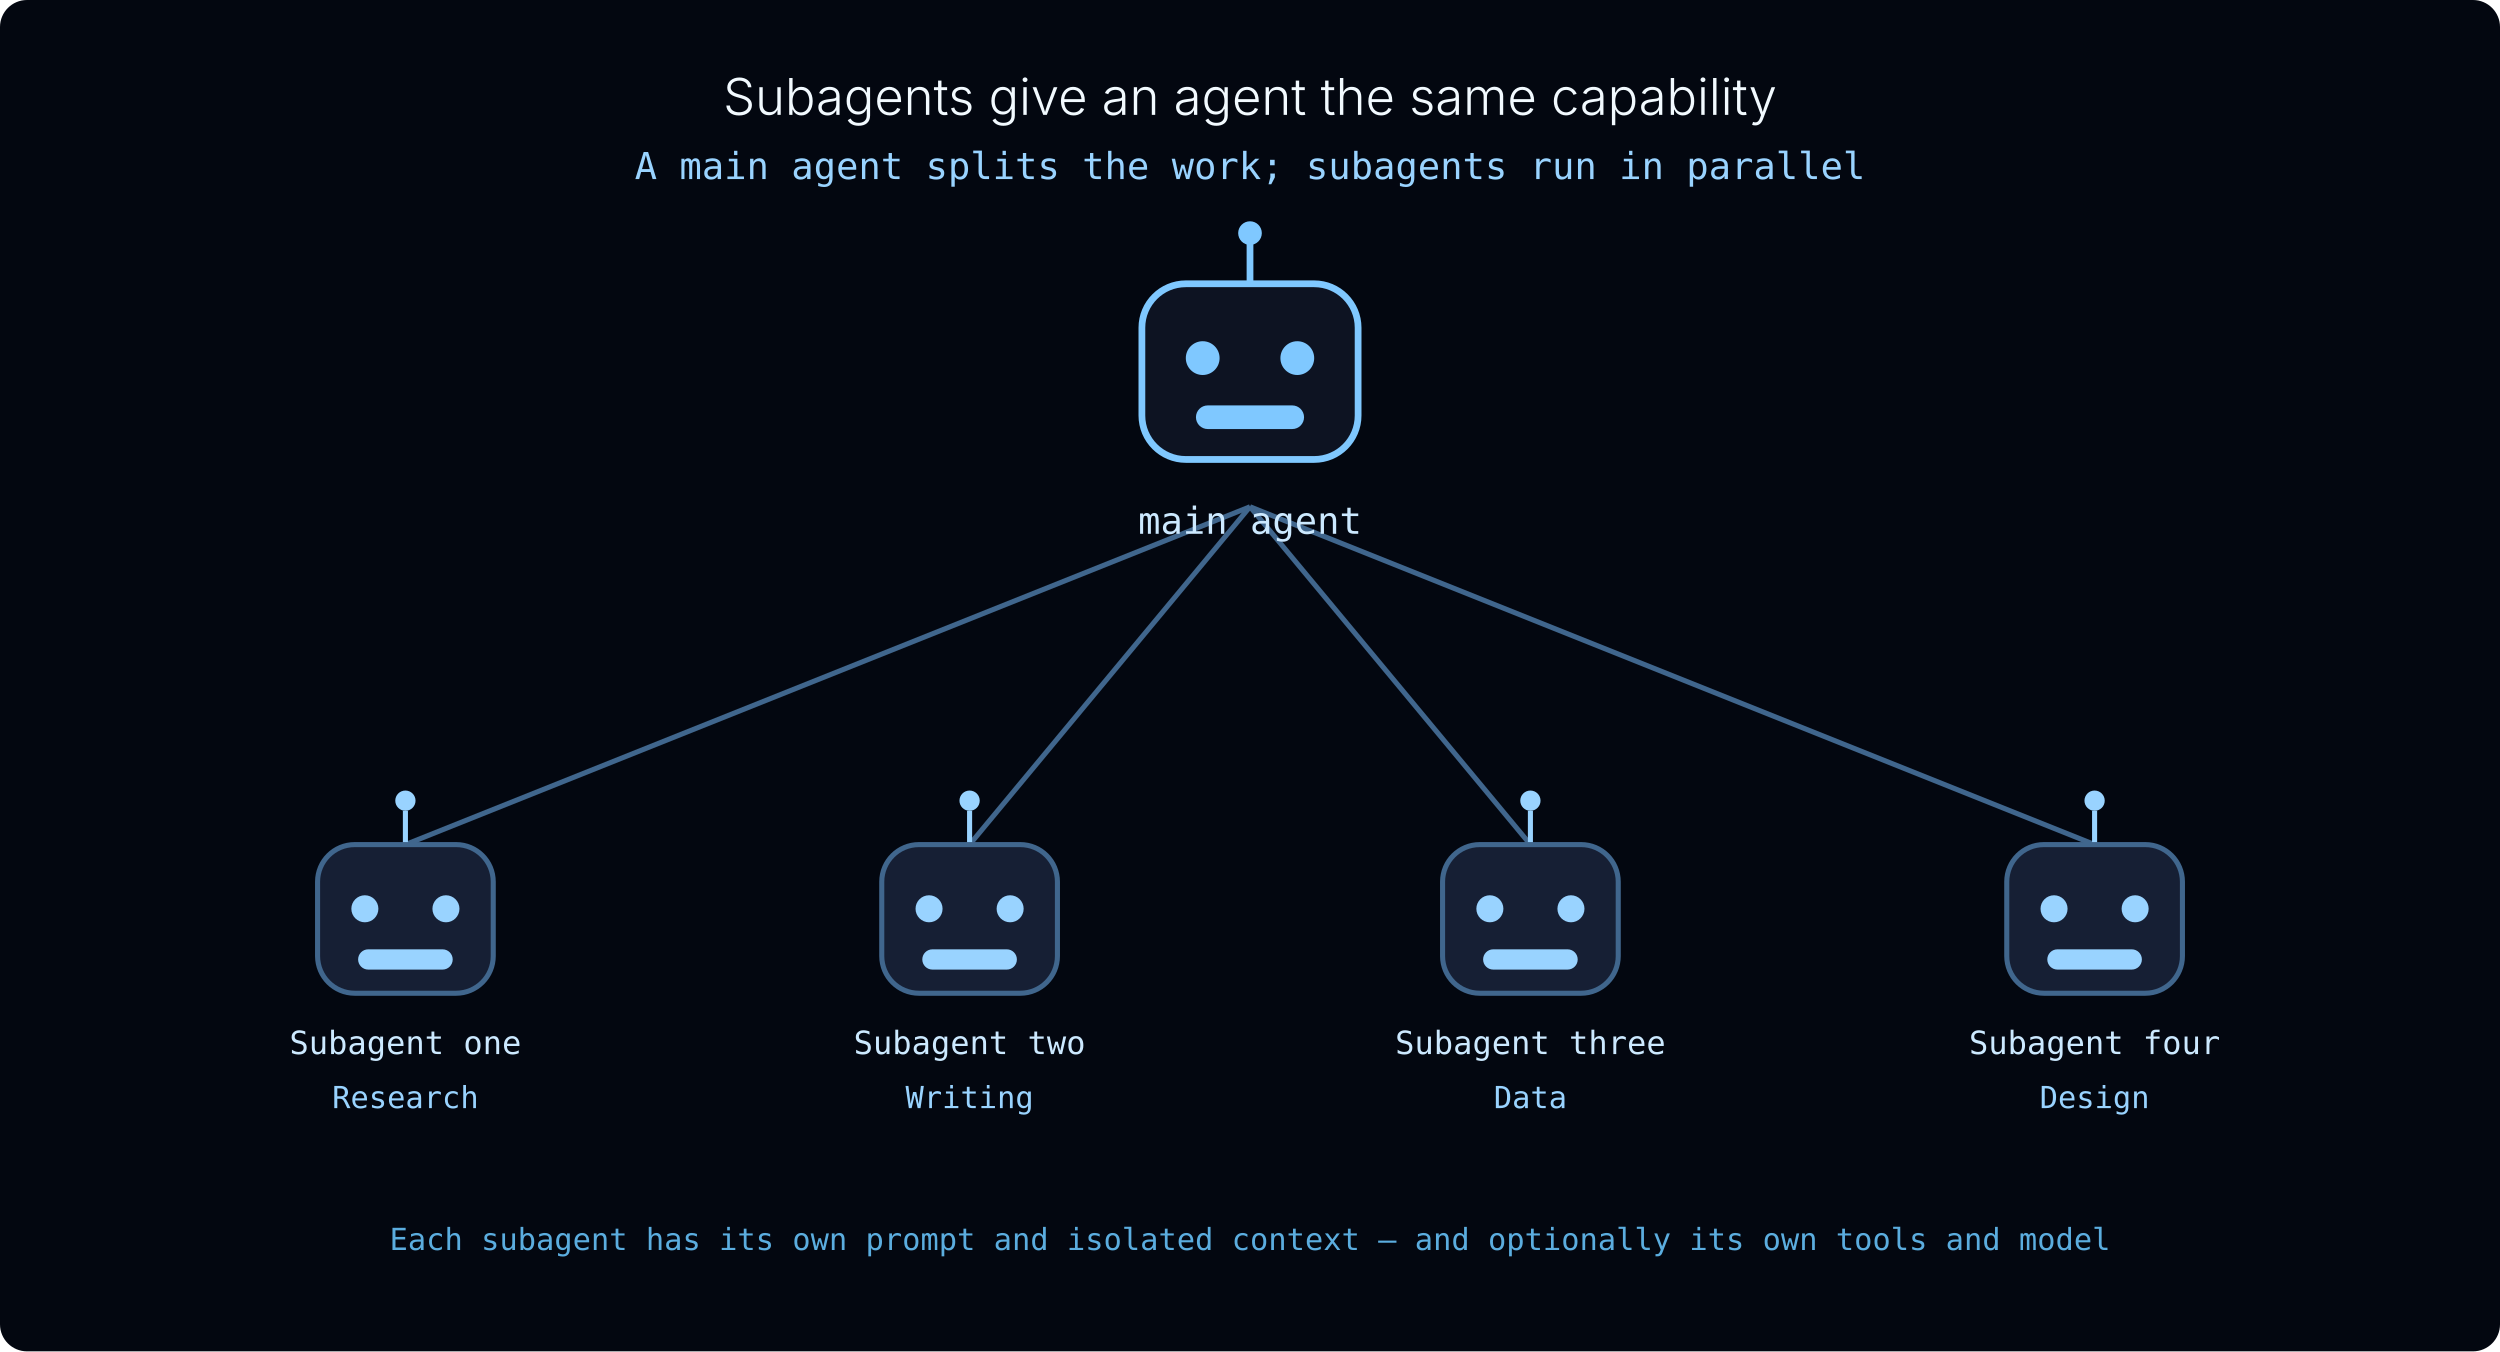
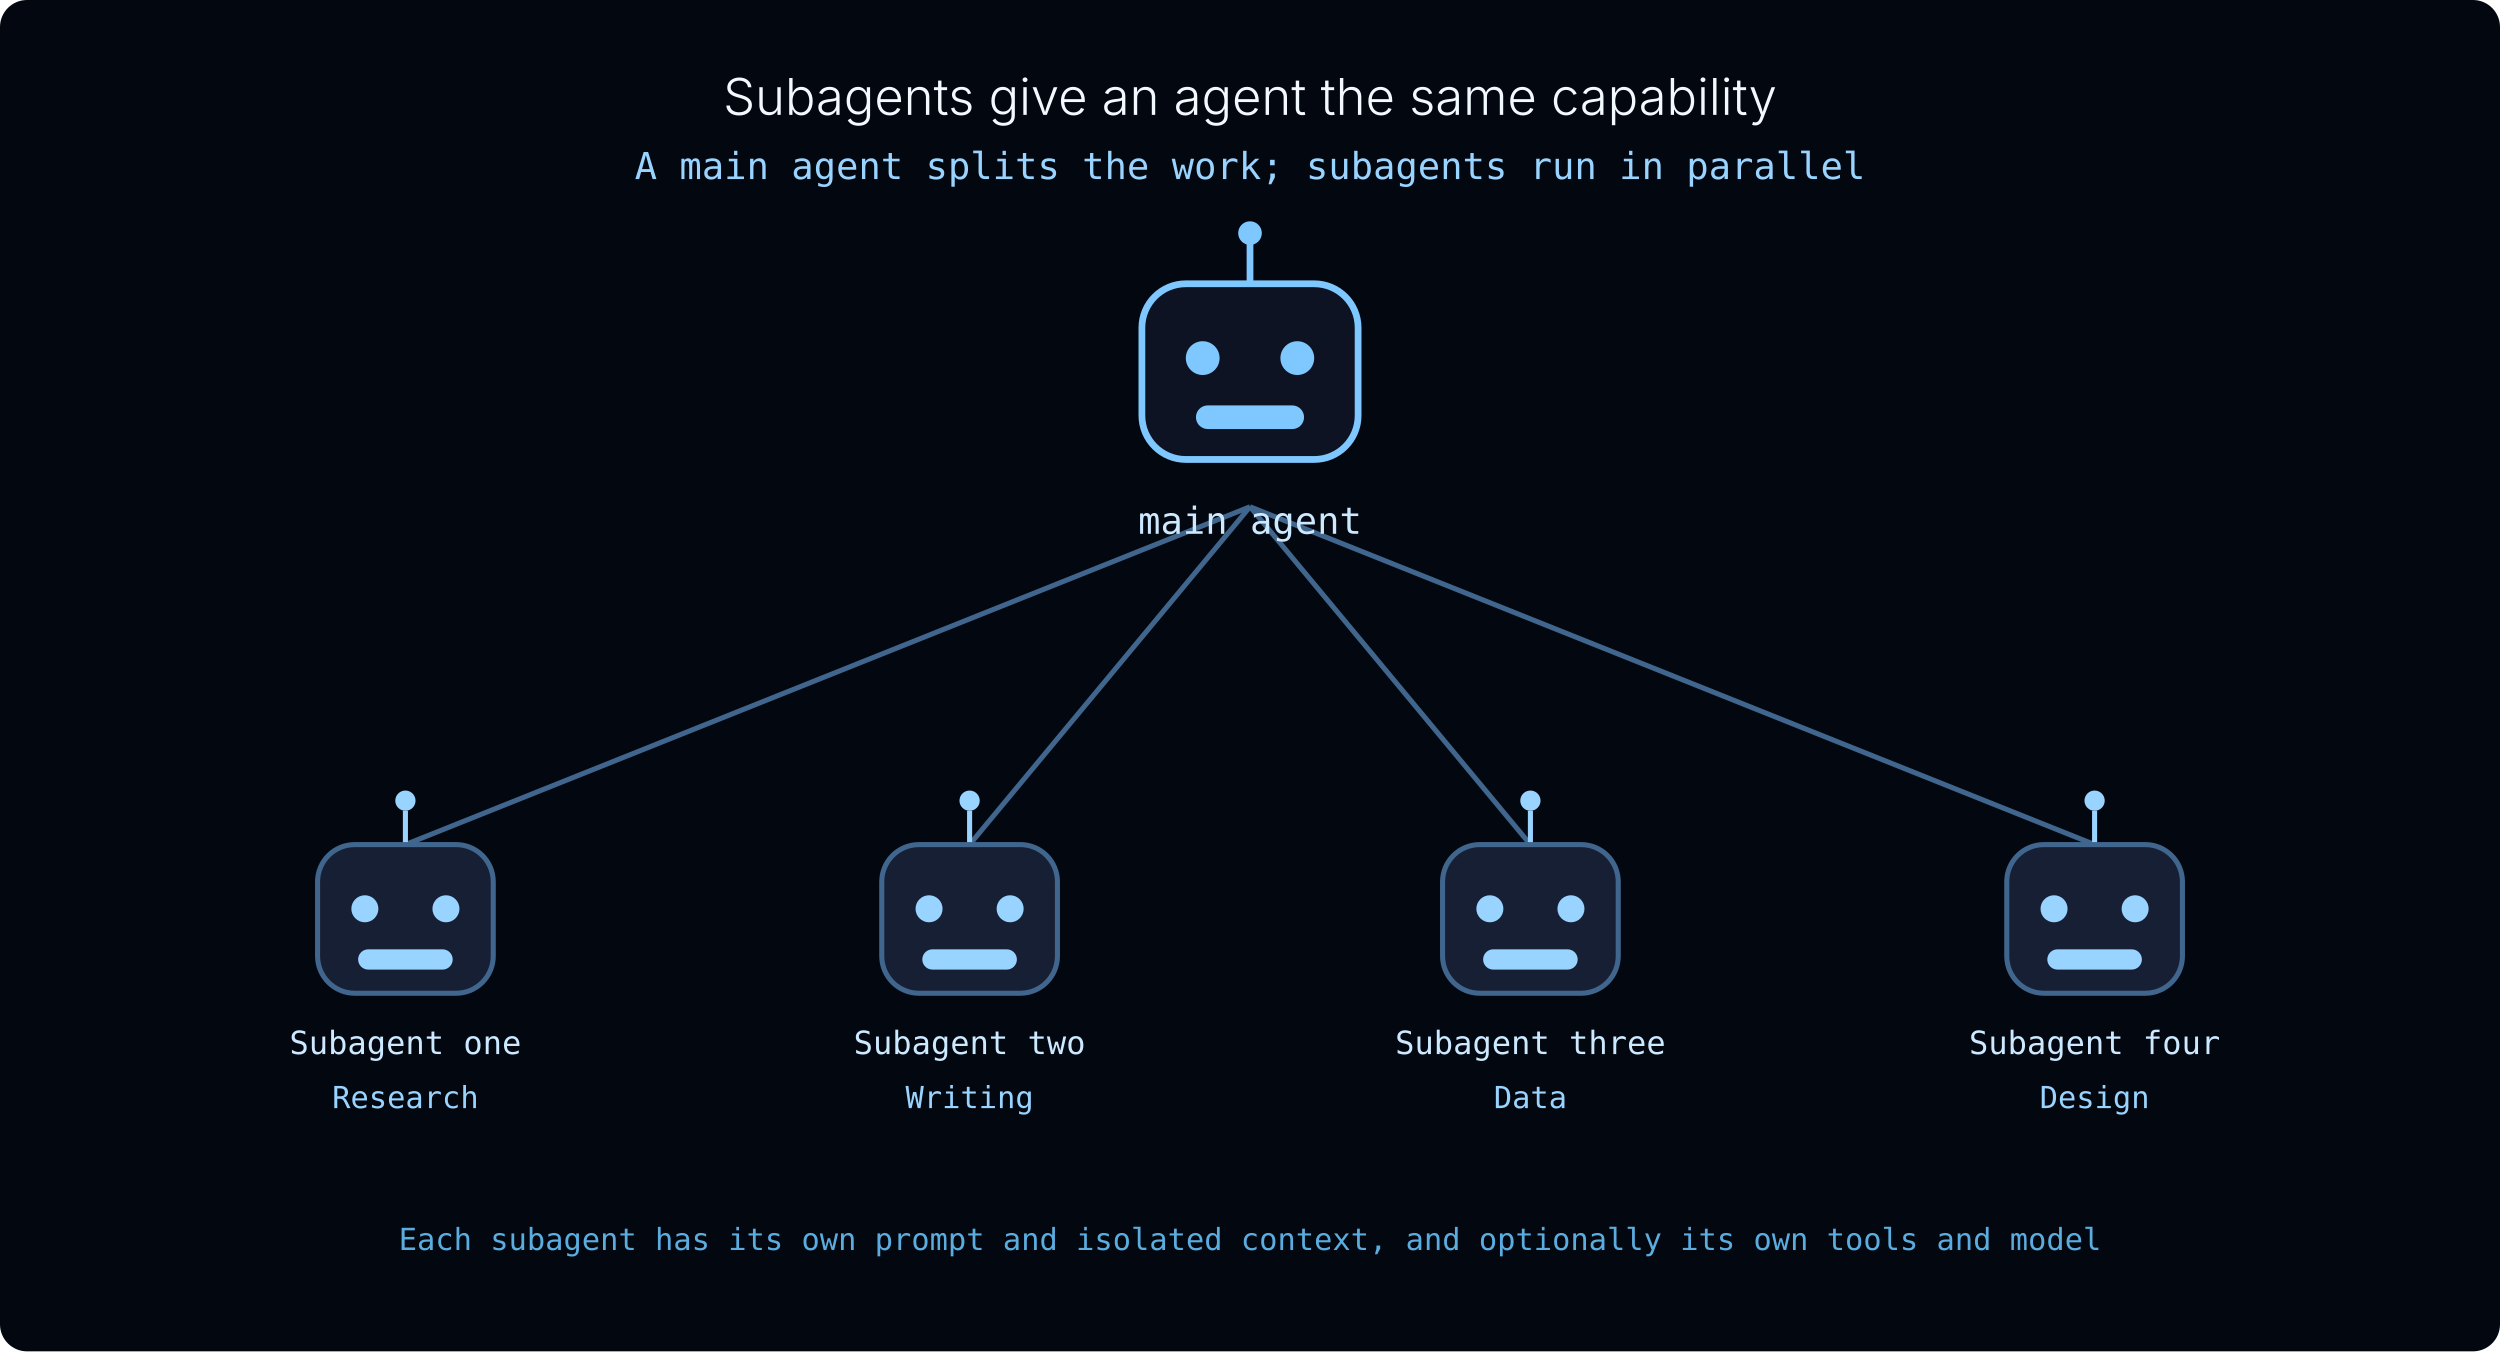
<svg xmlns="http://www.w3.org/2000/svg" width="740" height="400" font-family="'Inter', -apple-system, BlinkMacSystemFont, 'Segoe UI', sans-serif">
  <rect width="740" height="400" fill="#030710" rx="8" />
  <text x="370" y="34" text-anchor="middle" font-size="15" font-weight="300" fill="#F2FAFF">Subagents give an agent the same capability</text>
  <text x="370" y="53" text-anchor="middle" font-size="11" fill="#99D3FF" font-family="'IBM Plex Mono', ui-monospace, SFMono-Regular, Menlo, Consolas, monospace">A main agent splits the work; subagents run in parallel</text>
  <line x1="370" y1="150" x2="120" y2="250" stroke="#40668D" stroke-width="1.5" />
  <line x1="370" y1="150" x2="287" y2="250" stroke="#40668D" stroke-width="1.5" />
  <line x1="370" y1="150" x2="453" y2="250" stroke="#40668D" stroke-width="1.5" />
  <line x1="370" y1="150" x2="620" y2="250" stroke="#40668D" stroke-width="1.5" />
  <g>
    <line x1="370" y1="72" x2="370" y2="84" stroke="#7FC8FF" stroke-width="2" />
    <circle cx="370" cy="69" r="3.5" fill="#7FC8FF" />
    <rect x="338" y="84" width="64" height="52" rx="13" fill="#0D1322" stroke="#7FC8FF" stroke-width="2" />
    <circle cx="356" cy="106" r="5" fill="#7FC8FF" />
    <circle cx="384" cy="106" r="5" fill="#7FC8FF" />
    <rect x="354" y="120" width="32" height="7" rx="3.5" fill="#7FC8FF" />
    <text x="370" y="158" text-anchor="middle" font-size="11" fill="#CCE9FF" font-family="'IBM Plex Mono', ui-monospace, SFMono-Regular, Menlo, Consolas, monospace">main agent</text>
  </g>
  <g>
    <line x1="120" y1="240" x2="120" y2="250" stroke="#99D3FF" stroke-width="1.5" />
    <circle cx="120" cy="237" r="3" fill="#99D3FF" />
    <rect x="94" y="250" width="52" height="44" rx="11" fill="#161F34" stroke="#40668D" stroke-width="1.5" />
    <circle cx="108" cy="269" r="4" fill="#99D3FF" />
    <circle cx="132" cy="269" r="4" fill="#99D3FF" />
    <rect x="106" y="281" width="28" height="6" rx="3" fill="#99D3FF" />
    <line x1="287" y1="240" x2="287" y2="250" stroke="#99D3FF" stroke-width="1.5" />
    <circle cx="287" cy="237" r="3" fill="#99D3FF" />
    <rect x="261" y="250" width="52" height="44" rx="11" fill="#161F34" stroke="#40668D" stroke-width="1.5" />
    <circle cx="275" cy="269" r="4" fill="#99D3FF" />
    <circle cx="299" cy="269" r="4" fill="#99D3FF" />
    <rect x="273" y="281" width="28" height="6" rx="3" fill="#99D3FF" />
    <line x1="453" y1="240" x2="453" y2="250" stroke="#99D3FF" stroke-width="1.5" />
    <circle cx="453" cy="237" r="3" fill="#99D3FF" />
    <rect x="427" y="250" width="52" height="44" rx="11" fill="#161F34" stroke="#40668D" stroke-width="1.5" />
    <circle cx="441" cy="269" r="4" fill="#99D3FF" />
    <circle cx="465" cy="269" r="4" fill="#99D3FF" />
    <rect x="439" y="281" width="28" height="6" rx="3" fill="#99D3FF" />
    <line x1="620" y1="240" x2="620" y2="250" stroke="#99D3FF" stroke-width="1.5" />
    <circle cx="620" cy="237" r="3" fill="#99D3FF" />
    <rect x="594" y="250" width="52" height="44" rx="11" fill="#161F34" stroke="#40668D" stroke-width="1.5" />
    <circle cx="608" cy="269" r="4" fill="#99D3FF" />
    <circle cx="632" cy="269" r="4" fill="#99D3FF" />
    <rect x="606" y="281" width="28" height="6" rx="3" fill="#99D3FF" />
  </g>
  <g font-size="9.5" text-anchor="middle" fill="#CCE9FF" font-family="'IBM Plex Mono', ui-monospace, SFMono-Regular, Menlo, Consolas, monospace">
    <text x="120" y="312">Subagent one</text>
    <text x="287" y="312">Subagent two</text>
    <text x="453" y="312">Subagent three</text>
    <text x="620" y="312">Subagent four</text>
  </g>
  <g font-size="9" text-anchor="middle" fill="#99D3FF" font-family="'IBM Plex Mono', ui-monospace, SFMono-Regular, Menlo, Consolas, monospace">
    <text x="120" y="328">Research</text>
    <text x="287" y="328">Writing</text>
    <text x="453" y="328">Data</text>
    <text x="620" y="328">Design</text>
  </g>
-   <text x="370" y="370" text-anchor="middle" font-size="9" fill="#5BADDF" font-family="'IBM Plex Mono', ui-monospace, SFMono-Regular, Menlo, Consolas, monospace">Each subagent has its own prompt and isolated context — and optionally its own tools and model</text>
+   <text x="370" y="370" text-anchor="middle" font-size="9" fill="#5BADDF" font-family="'IBM Plex Mono', ui-monospace, SFMono-Regular, Menlo, Consolas, monospace">Each subagent has its own prompt and isolated context, and optionally its own tools and model</text>
</svg>
